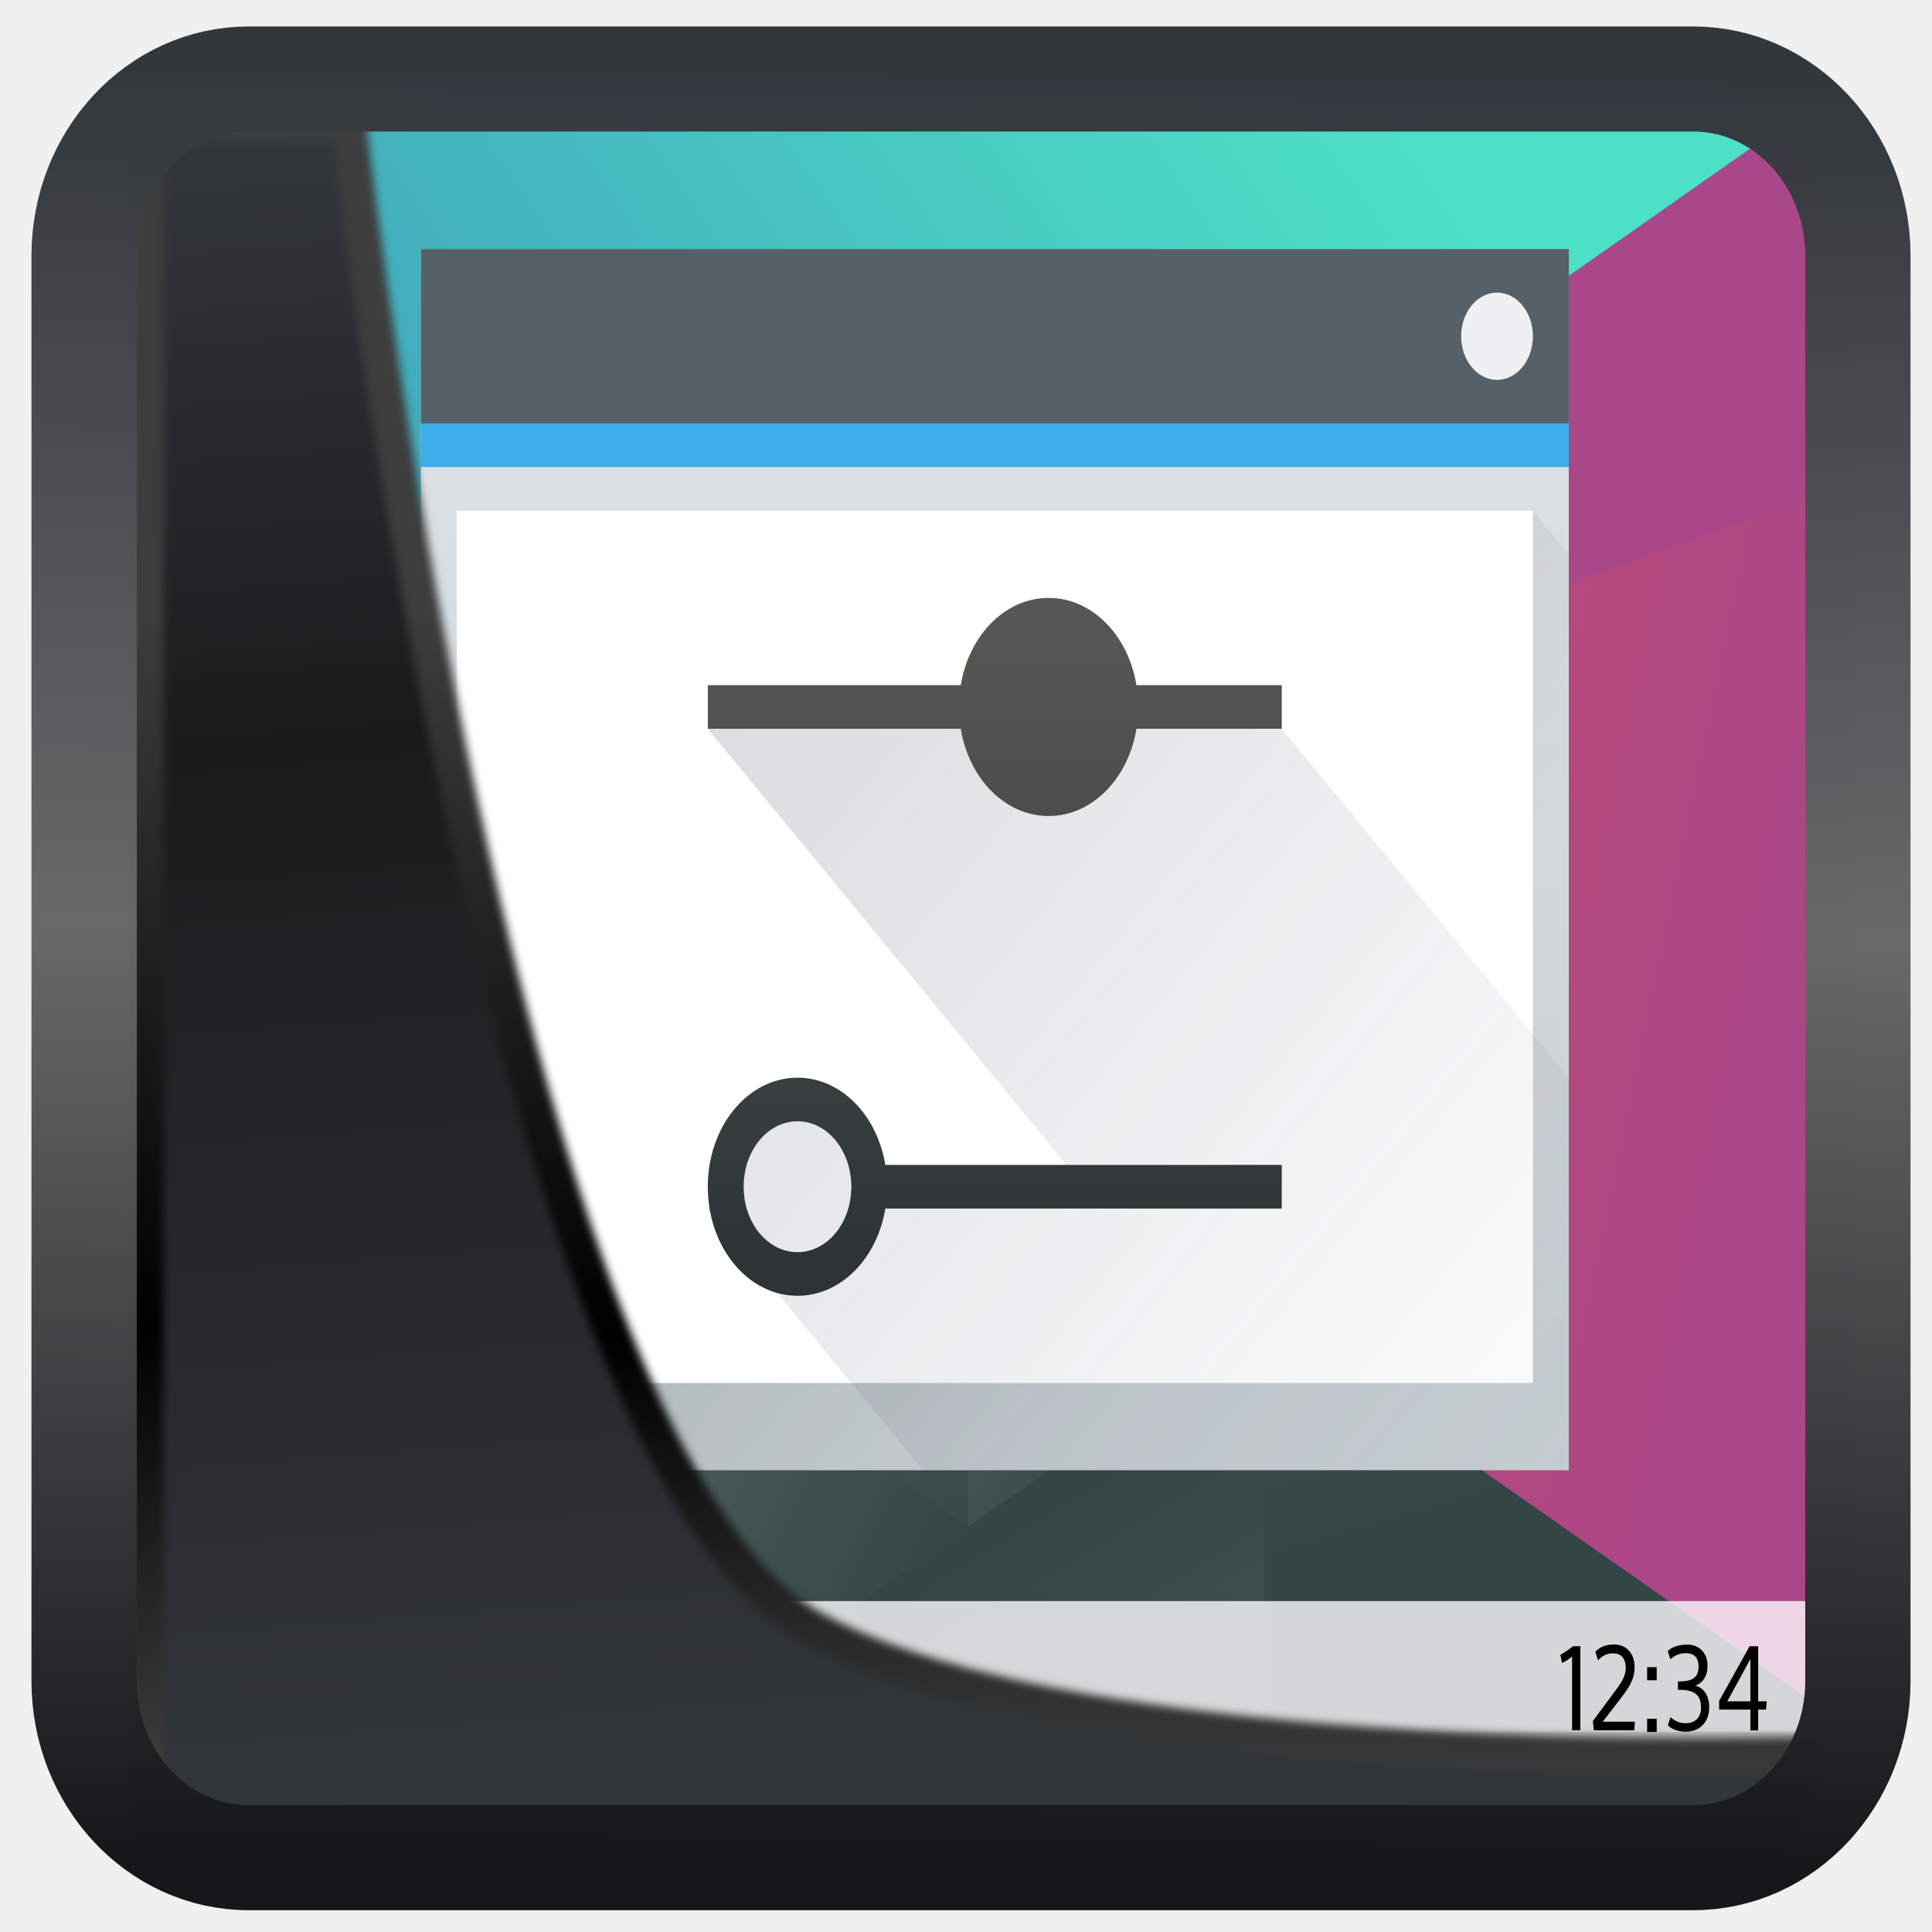
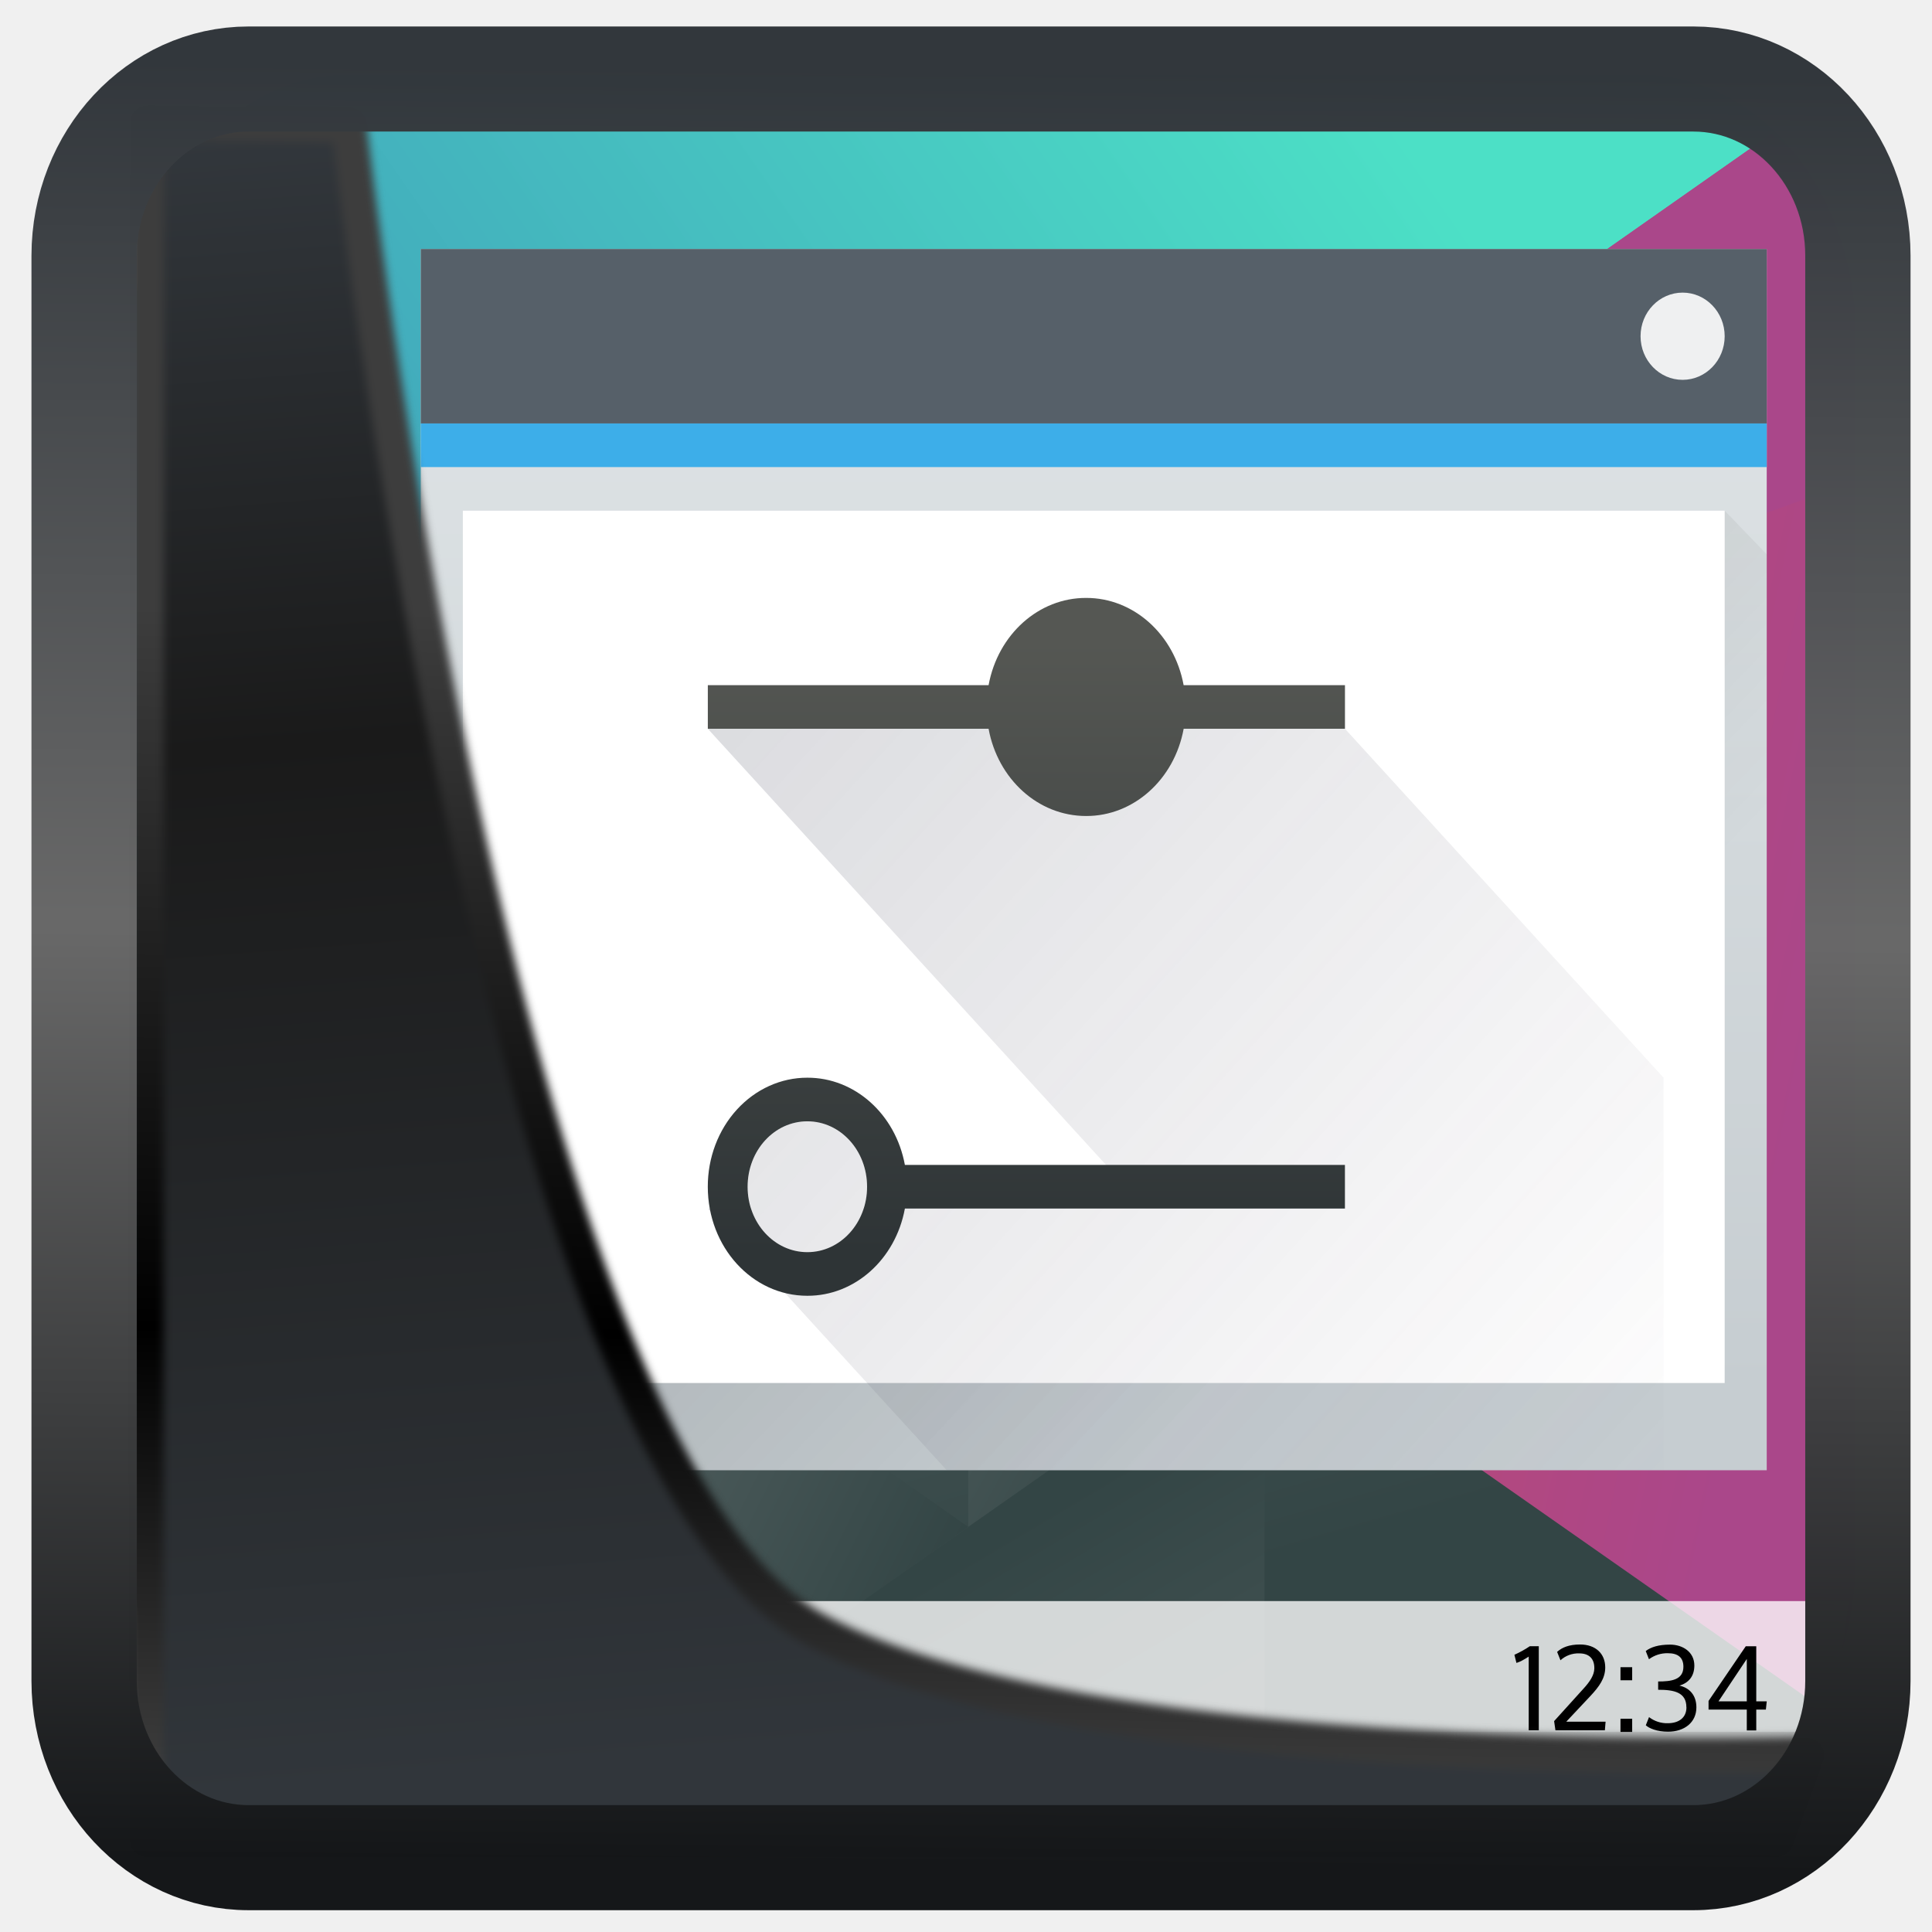
<svg xmlns="http://www.w3.org/2000/svg" xmlns:xlink="http://www.w3.org/1999/xlink" width="48" height="48" version="1.1" viewBox="0 0 48 48" id="svg22">
  <defs id="defs12">
    <linearGradient id="linearGradient1005-3-3" x1="5.253" x2="9.382" y1="15.383" y2="2.942" gradientTransform="matrix(0.99999,0,0,0.99999,1.632,-0.61743)" gradientUnits="userSpaceOnUse">
      <stop stop-color="#fa8200" offset="0" id="stop2" />
      <stop stop-color="#ff9600" offset=".37" id="stop4" />
      <stop stop-color="#ffb400" offset="1" id="stop6" />
    </linearGradient>
    <filter id="filter4014" x="-0.062" y="-0.058" width="1.125" height="1.115" color-interpolation-filters="sRGB">
      <feGaussianBlur stdDeviation="1.094" id="feGaussianBlur9" />
    </filter>
    <linearGradient xlink:href="#linearGradient3487" id="linearGradient3403" gradientUnits="userSpaceOnUse" x1="6.949" y1="4.555" x2="11.215" y2="59.052" />
    <linearGradient id="linearGradient3487">
      <stop style="stop-color:#32373c;stop-opacity:1" offset="0" id="stop3481" />
      <stop id="stop3483" offset="0.368" style="stop-color:#1a1a1a;stop-opacity:1" />
      <stop style="stop-color:#31363b;stop-opacity:1" offset="1" id="stop3485" />
    </linearGradient>
    <linearGradient xlink:href="#linearGradient20604" id="linearGradient20558" gradientUnits="userSpaceOnUse" x1="25.802" y1="20.374" x2="25.111" y2="58.913" />
    <linearGradient id="linearGradient20604">
      <stop id="stop20598" offset="0" style="stop-color:#3d3d3d;stop-opacity:1" />
      <stop style="stop-color:#000000;stop-opacity:1" offset="0.618" id="stop20600" />
      <stop id="stop20602" offset="1" style="stop-color:#3d3d3d;stop-opacity:1" />
    </linearGradient>
    <filter style="color-interpolation-filters:sRGB" id="filter20720" x="-0.017" y="-0.016" width="1.034" height="1.033">
      <feGaussianBlur stdDeviation="0.147" id="feGaussianBlur20722" />
    </filter>
    <linearGradient gradientTransform="translate(0.360678,-0.1301695)" xlink:href="#linearGradient4555" id="linearGradient4557" x1="43.5" y1="64.012" x2="44.142" y2="0.306" gradientUnits="userSpaceOnUse" />
    <linearGradient id="linearGradient4555">
      <stop style="stop-color:#141618;stop-opacity:1" offset="0" id="stop4551" />
      <stop id="stop4559" offset="0.518" style="stop-color:#686868;stop-opacity:1" />
      <stop style="stop-color:#31363b;stop-opacity:1" offset="1" id="stop4553" />
    </linearGradient>
    <filter style="color-interpolation-filters:sRGB" id="filter4601" x="-0.03" width="1.06" y="-0.03" height="1.06">
      <feGaussianBlur stdDeviation="0.015" id="feGaussianBlur4603" />
    </filter>
    <linearGradient xlink:href="#b" id="d" gradientUnits="userSpaceOnUse" gradientTransform="translate(-384.57,-499.8)" x1="418.17" y1="503.08" x2="384.57" y2="531.46" />
    <linearGradient id="b" y1="503.08" x1="418.17" y2="531.46" x2="384.57" gradientUnits="userSpaceOnUse" gradientTransform="translate(-384.57,-499.8)">
      <stop stop-color="#4ce0c6" id="stop37" />
      <stop offset="1" stop-color="#3b85b5" id="stop39" />
    </linearGradient>
    <linearGradient xlink:href="#c" id="e" gradientUnits="userSpaceOnUse" gradientTransform="translate(-384.57,-499.8)" x1="404.05" y1="521.63" x2="430.74" y2="528.35" />
    <linearGradient id="c" y1="521.63" x1="404.05" y2="528.35" x2="430.74" gradientUnits="userSpaceOnUse" gradientTransform="translate(-444.57,-499.8)">
      <stop stop-color="#cc4a5e" id="stop32" />
      <stop offset="1" stop-color="#aa478a" id="stop34" />
    </linearGradient>
    <linearGradient xlink:href="#a" id="f" gradientUnits="userSpaceOnUse" gradientTransform="translate(-384.57,-499.8)" x1="398.09" y1="542.22" x2="394" y2="524.9" />
    <linearGradient id="a" y1="542.22" x1="398.09" y2="524.9" x2="394" gradientUnits="userSpaceOnUse" gradientTransform="translate(-384.57,-499.8)">
      <stop stop-color="#334545" id="stop22" />
      <stop offset="1" stop-color="#536161" id="stop24" />
    </linearGradient>
    <linearGradient xlink:href="#a" id="g" y1="568.8" x1="431.57" y2="562.8" x2="439.57" gradientUnits="userSpaceOnUse" gradientTransform="matrix(-1,0,0,1,454.57,-539.8)" />
    <linearGradient xlink:href="#a" id="h" y1="572.33" x1="423.05" y2="566.77" x2="431.22" gradientUnits="userSpaceOnUse" gradientTransform="matrix(-1,0,0,1,454.57,-539.8)" />
    <linearGradient xlink:href="#a" id="i" y1="577.1" x1="431.31" y2="571.45" x2="440.63" gradientUnits="userSpaceOnUse" gradientTransform="matrix(-1,0,0,1,454.57,-539.8)" />
    <linearGradient xlink:href="#a" id="j" y1="577.36" x1="430.57" y2="591.33" x2="423.75" gradientUnits="userSpaceOnUse" gradientTransform="matrix(-1,0,0,1,454.57,-539.8)" />
    <linearGradient xlink:href="#a" id="k" y1="586.49" x1="431.31" y2="582.07" x2="439.57" gradientUnits="userSpaceOnUse" gradientTransform="matrix(-1,0,0,1,454.57,-539.8)" />
    <linearGradient id="l" y1="543.8" y2="502.66" x2="0" gradientUnits="userSpaceOnUse" gradientTransform="matrix(0.66667,0,0,0.63518,136.19,188.52)">
      <stop stop-color="#c6cdd1" id="stop12" />
      <stop offset="1" stop-color="#e0e5e7" id="stop14" />
    </linearGradient>
    <linearGradient id="m" y1="525.8" y2="540.8" x1="391.57" gradientUnits="userSpaceOnUse" x2="406.57" gradientTransform="translate(8,-10)">
      <stop id="stop17" />
      <stop offset="1" stop-opacity="0" id="stop19" />
    </linearGradient>
-     <linearGradient id="n" y1="15" x1="16" y2="39" x2="40" gradientUnits="userSpaceOnUse">
+     <linearGradient id="n" y1="15" x1="16" y2="39" x2="40" gradientUnits="userSpaceOnUse" gradientTransform="matrix(1.110062,0,0,1,-1.760999,0)">
      <stop stop-color="#383e51" id="stop7" />
      <stop offset="1" stop-color="#655c6f" stop-opacity="0" id="stop9" />
    </linearGradient>
-     <linearGradient id="o" y1="22" y2="8" x2="0" gradientUnits="userSpaceOnUse" gradientTransform="translate(8,9)">
+     <linearGradient id="o" y1="22" y2="8" x2="0" gradientUnits="userSpaceOnUse" gradientTransform="matrix(1.110062,0,0,1,7.119501,9)">
      <stop stop-color="#2e3436" id="stop2-0" />
      <stop offset="1" stop-color="#555753" id="stop4-3" />
    </linearGradient>
  </defs>
  <g id="g894" transform="matrix(0.8912951,0,0,1.083624,3.3242,-2.482713)">
    <path d="M 6,4 A 5.983,5.983 0 0 0 0.47,7.66 6.01,6.01 0 0 0 0,10 V 38 A 5.983,5.983 0 0 0 3.66,43.53 6.01,6.01 0 0 0 6,44 H 42 A 5.983,5.983 0 0 0 47.53,40.34 6.01,6.01 0 0 0 48,38 V 10 A 5.983,5.983 0 0 0 44.34,4.47 6.01,6.01 0 0 0 42,4 Z" id="path47" style="fill:url(#d)" />
    <path d="m 46.79,41.441 c 0.258,-0.36 0.564,-0.686 0.74,-1.101 A 6.01,6.01 0 0 0 48,38 V 10 A 5.983,5.983 0 0 0 46.246,5.754 C 46.078,5.586 45.842,5.503 45.654,5.355 L 14.971,23.07 Z" id="path49" style="fill:url(#e)" />
    <path d="M 0,31.66 V 38 A 5.983,5.983 0 0 0 3.66,43.53 6.01,6.01 0 0 0 6,44 h 36 a 5.983,5.983 0 0 0 4.246,-1.754 c 0.257,-0.257 0.402,-0.604 0.61,-0.904 L 15,23 Z" id="path51" style="fill:url(#f)" />
    <path d="m 23.26,27.77 -8.259,-4.768 v 9.536 z" id="path53" style="fill:url(#g)" />
    <path d="m 31.52,32.53 -8.259,-4.768 v 9.536 z" id="path55" style="fill:url(#h)" />
    <path d="m 15,32.53 v 9.536 l 8.259,-4.768 z" id="path57" style="fill:url(#i)" />
    <path d="M 31.518,32.535 15,42.072 18.34,44 h 13.178 z" id="path59" style="fill:url(#j)" />
    <path d="M 15,41.928 V 44 h 3.59 z" id="path61" style="fill:url(#k)" />
    <path d="M 48,13.316 V 10 A 5.983,5.983 0 0 0 46.246,5.754 C 46.078,5.586 45.842,5.503 45.654,5.355 L 14.971,23.07 Z" id="path63" style="fill:#aa478a" />
-     <g transform="translate(-384.57,-499.8)" id="g77">
+     <g transform="matrix(1.172437,0,0,1,-452.2637,-499.8)" id="g77">
      <rect height="28" rx="0" y="507.8" x="392.57" width="32" id="rect65" style="fill:url(#l)" />
      <path d="m 393.57,533.8 30,-20 1,1 v 21 h -29 z" id="path67" style="opacity:0.2;fill:url(#m);fill-rule:evenodd" />
      <path d="m 392.57,507.8 h 32 v 4 h -32 z" id="path69" style="fill:#566069" />
      <path d="m 392.57,511.8 h 32 v 1 h -32 z" id="path71" style="fill:#3daee9" />
      <path d="m 393.57,513.8 h 30 v 20 h -30 z" id="path73" style="fill:#ffffff" />
      <rect height="2" rx="1" y="508.8" x="421.57" width="2" id="rect75" style="fill:#eff0f1" />
    </g>
-     <path d="M 16,19 27,30 H 19.912 A 1.5,1.5 0 0 0 20,29.5 1.5,1.5 0 0 0 18.5,28 1.5,1.5 0 0 0 17,29.5 1.5,1.5 0 0 0 17.088,30 H 16 l 6,6 h 18 v -9 l -8,-8 z" id="path79" style="opacity:0.2;fill:url(#n);fill-rule:evenodd" />
-     <path d="m 25.5,16 a 2.492,2.492 0 0 0 -2.449,2 h -7.05 v 1 h 7.05 c 0.23,1.144 1.235,2 2.449,2 a 2.492,2.492 0 0 0 2.449,-2 H 32 V 18 H 27.949 A 2.492,2.492 0 0 0 25.5,16 m -7,11 A 2.495,2.495 0 0 0 16,29.5 c 0,1.385 1.115,2.5 2.5,2.5 a 2.492,2.492 0 0 0 2.449,-2 h 11.05 V 29 H 20.949 A 2.492,2.492 0 0 0 18.5,27 m 0,1 C 19.331,28 20,28.669 20,29.5 20,30.331 19.331,31 18.5,31 17.669,31 17,30.331 17,29.5 17,28.669 17.669,28 18.5,28" id="path81" style="fill:url(#o)" />
+     <path d="m 16,19 12.211,11 h -7.868 a 1.665,1.5 0 0 0 0.098,-0.5 1.665,1.5 0 0 0 -1.665,-1.5 1.665,1.5 0 0 0 -1.665,1.5 1.665,1.5 0 0 0 0.098,0.5 H 16 l 6.66,6 H 42.642 V 27 L 33.761,19 Z" id="path79" style="opacity:0.2;fill:url(#n);fill-rule:evenodd;stroke-width:1.054" />
+     <path d="m 26.546,16 a 2.766,2.492 0 0 0 -2.719,2 h -7.826 v 1 h 7.826 c 0.255,1.144 1.371,2 2.719,2 a 2.766,2.492 0 0 0 2.719,-2 H 33.761 v -1 h -4.497 a 2.766,2.492 0 0 0 -2.719,-2 m -7.77,11 a 2.77,2.495 0 0 0 -2.775,2.5 c 0,1.385 1.238,2.5 2.775,2.5 A 2.766,2.492 0 0 0 21.494,30 H 33.76 V 29 H 21.494 a 2.766,2.492 0 0 0 -2.719,-2 m 0,1 c 0.922,0 1.665,0.669 1.665,1.5 0,0.831 -0.743,1.5 -1.665,1.5 -0.922,0 -1.665,-0.669 -1.665,-1.5 0,-0.831 0.743,-1.5 1.665,-1.5" id="path81" style="fill:url(#o);stroke-width:1.054" />
    <path d="m 0.201,39 c 0.079,0.453 0.096,0.929 0.27,1.34 A 5.983,5.983 0 0 0 3.661,43.53 6.01,6.01 0 0 0 6,44 h 36 a 5.983,5.983 0 0 0 5.53,-3.66 C 47.703,39.929 47.72,39.453 47.799,39 H 0.2 Z" id="path83" style="fill:#ffffff;fill-opacity:0.784;paint-order:stroke fill markers" />
-     <path d="m 40.116,40.035 a 2.332,2.332 0 0 1 -0.351,0.196 l 0.047,0.187 c 0.093,-0.029 0.177,-0.079 0.28,-0.145 v 1.69 h 0.23 v -1.928 z m 0.623,0.13 0.076,0.192 a 0.597,0.597 0 0 1 0.43,-0.158 c 0.22,0 0.342,0.12 0.342,0.335 v 0.013 c -0.003,0.15 -0.1,0.3 -0.251,0.465 l -0.666,0.74 0.03,0.211 h 1.127 l 0.016,-0.198 h -0.896 l 0.544,-0.582 c 0.212,-0.227 0.341,-0.412 0.344,-0.654 v -0.008 c 0,-0.317 -0.222,-0.526 -0.573,-0.526 -0.251,0 -0.415,0.069 -0.523,0.17 M 42.184,42 h 0.267 v -0.302 h -0.267 z m 0,-1.184 h 0.267 v -0.3 h -0.267 z m 1.504,0.62 c 0,0.235 -0.171,0.364 -0.425,0.364 a 0.666,0.666 0 0 1 -0.428,-0.14 l -0.074,0.187 c 0.072,0.069 0.254,0.148 0.505,0.148 0.375,0 0.648,-0.214 0.648,-0.558 0,-0.272 -0.15,-0.446 -0.386,-0.499 0.209,-0.063 0.339,-0.214 0.339,-0.462 0,-0.31 -0.267,-0.478 -0.553,-0.478 -0.267,0 -0.438,0.058 -0.555,0.147 l 0.074,0.188 a 0.694,0.694 0 0 1 0.43,-0.138 c 0.228,0 0.355,0.096 0.355,0.31 0,0.304 -0.28,0.338 -0.576,0.338 v 0.19 c 0.36,0 0.644,0.056 0.644,0.401 m 1.377,-1.107 v 0.972 h -0.645 z m 0.435,1.16 0.02,-0.188 h -0.239 v -1.263 h -0.24 l -0.848,1.253 v 0.198 h 0.872 v 0.479 h 0.216 v -0.479 z" id="path85" />
+     <path d="m 38.913,40.035 a 2.852,2.332 0 0 1 -0.429,0.196 l 0.057,0.187 c 0.114,-0.029 0.216,-0.079 0.342,-0.145 v 1.69 h 0.281 v -1.928 z m 0.762,0.13 0.093,0.192 a 0.73,0.597 0 0 1 0.526,-0.158 c 0.269,0 0.418,0.12 0.418,0.335 v 0.013 c -0.004,0.15 -0.122,0.3 -0.307,0.465 l -0.814,0.74 0.037,0.211 h 1.378 l 0.02,-0.198 h -1.096 l 0.665,-0.582 c 0.259,-0.227 0.417,-0.412 0.421,-0.654 v -0.008 c 0,-0.317 -0.271,-0.526 -0.701,-0.526 -0.307,0 -0.507,0.069 -0.64,0.17 M 41.441,42 h 0.326 v -0.302 h -0.326 z m 0,-1.184 h 0.326 v -0.3 h -0.326 z m 1.839,0.62 c 0,0.235 -0.209,0.364 -0.52,0.364 a 0.814,0.666 0 0 1 -0.523,-0.14 l -0.09,0.187 c 0.088,0.069 0.311,0.148 0.618,0.148 0.459,0 0.792,-0.214 0.792,-0.558 0,-0.272 -0.183,-0.446 -0.472,-0.499 0.256,-0.063 0.415,-0.214 0.415,-0.462 0,-0.31 -0.326,-0.478 -0.676,-0.478 -0.326,0 -0.536,0.058 -0.679,0.147 l 0.09,0.188 a 0.849,0.694 0 0 1 0.526,-0.138 c 0.279,0 0.434,0.096 0.434,0.31 0,0.304 -0.342,0.338 -0.704,0.338 v 0.19 c 0.44,0 0.787,0.056 0.787,0.401 m 1.684,-1.107 v 0.972 h -0.789 z m 0.532,1.16 0.024,-0.188 H 45.226 v -1.263 h -0.293 l -1.037,1.253 v 0.198 h 1.066 v 0.479 h 0.264 v -0.479 z" id="path85" style="stroke-width:1.106" />
    <path d="m 2.501,39.998 a 0.167,0.167 0 0 0 -0.166,0.167 0.167,0.167 0 0 0 0.166,0.167 0.167,0.167 0 0 0 0.167,-0.167 0.167,0.167 0 0 0 -0.167,-0.167 m 0.833,0 -0.323,0.26 0.432,0.536 -0.406,0.406 0.297,0.297 0.667,-0.667 z m -1.083,0.667 a 0.25,0.25 0 0 0 -0.25,0.25 0.25,0.25 0 0 0 0.25,0.25 0.25,0.25 0 0 0 0.25,-0.25 0.25,0.25 0 0 0 -0.25,-0.25 m 0.5,0.833 a 0.25,0.25 0 0 0 -0.25,0.25 0.25,0.25 0 0 0 0.25,0.25 0.25,0.25 0 0 0 0.25,-0.25 0.25,0.25 0 0 0 -0.25,-0.25" id="path87" style="color:#000000" />
    <path d="m 1.588,42 c 0.066,0.073 0.096,0.176 0.166,0.246 A 5.983,5.983 0 0 0 6,44 h 36 a 5.983,5.983 0 0 0 4.246,-1.754 c 0.07,-0.07 0.1,-0.173 0.166,-0.246 z" id="path89" style="fill-opacity:0.11" />
  </g>
  <path style="display:inline;mix-blend-mode:normal;fill:url(#linearGradient3403);fill-opacity:1;stroke:url(#linearGradient20558);stroke-width:1.162;stroke-linecap:butt;stroke-linejoin:round;stroke-miterlimit:4;stroke-dasharray:none;stroke-opacity:1;filter:url(#filter20720)" d="M 4.704,3.981 4.691,60.802 H 58.595 l 1.022,-2.866 c 0,0 -23.875,0.766 -32.844,-4.14 C 16.258,48.042 11.401,4.098 11.401,4.098 Z" id="path1686" transform="matrix(0.7518797,0,0,0.7518797,0.09970467,0.02488636)" />
  <rect style="display:inline;fill:none;fill-opacity:1;stroke:url(#linearGradient4557);stroke-width:3.714;stroke-linejoin:round;stroke-miterlimit:7.8;stroke-dasharray:none;stroke-opacity:0.995;filter:url(#filter4601)" id="rect4539" width="62.567" height="62.867" x="1.032" y="0.596" ry="6.245" rx="5.803" transform="matrix(0.7043479,0,0,0.7029123,1.362985,1.544206)" />
</svg>
